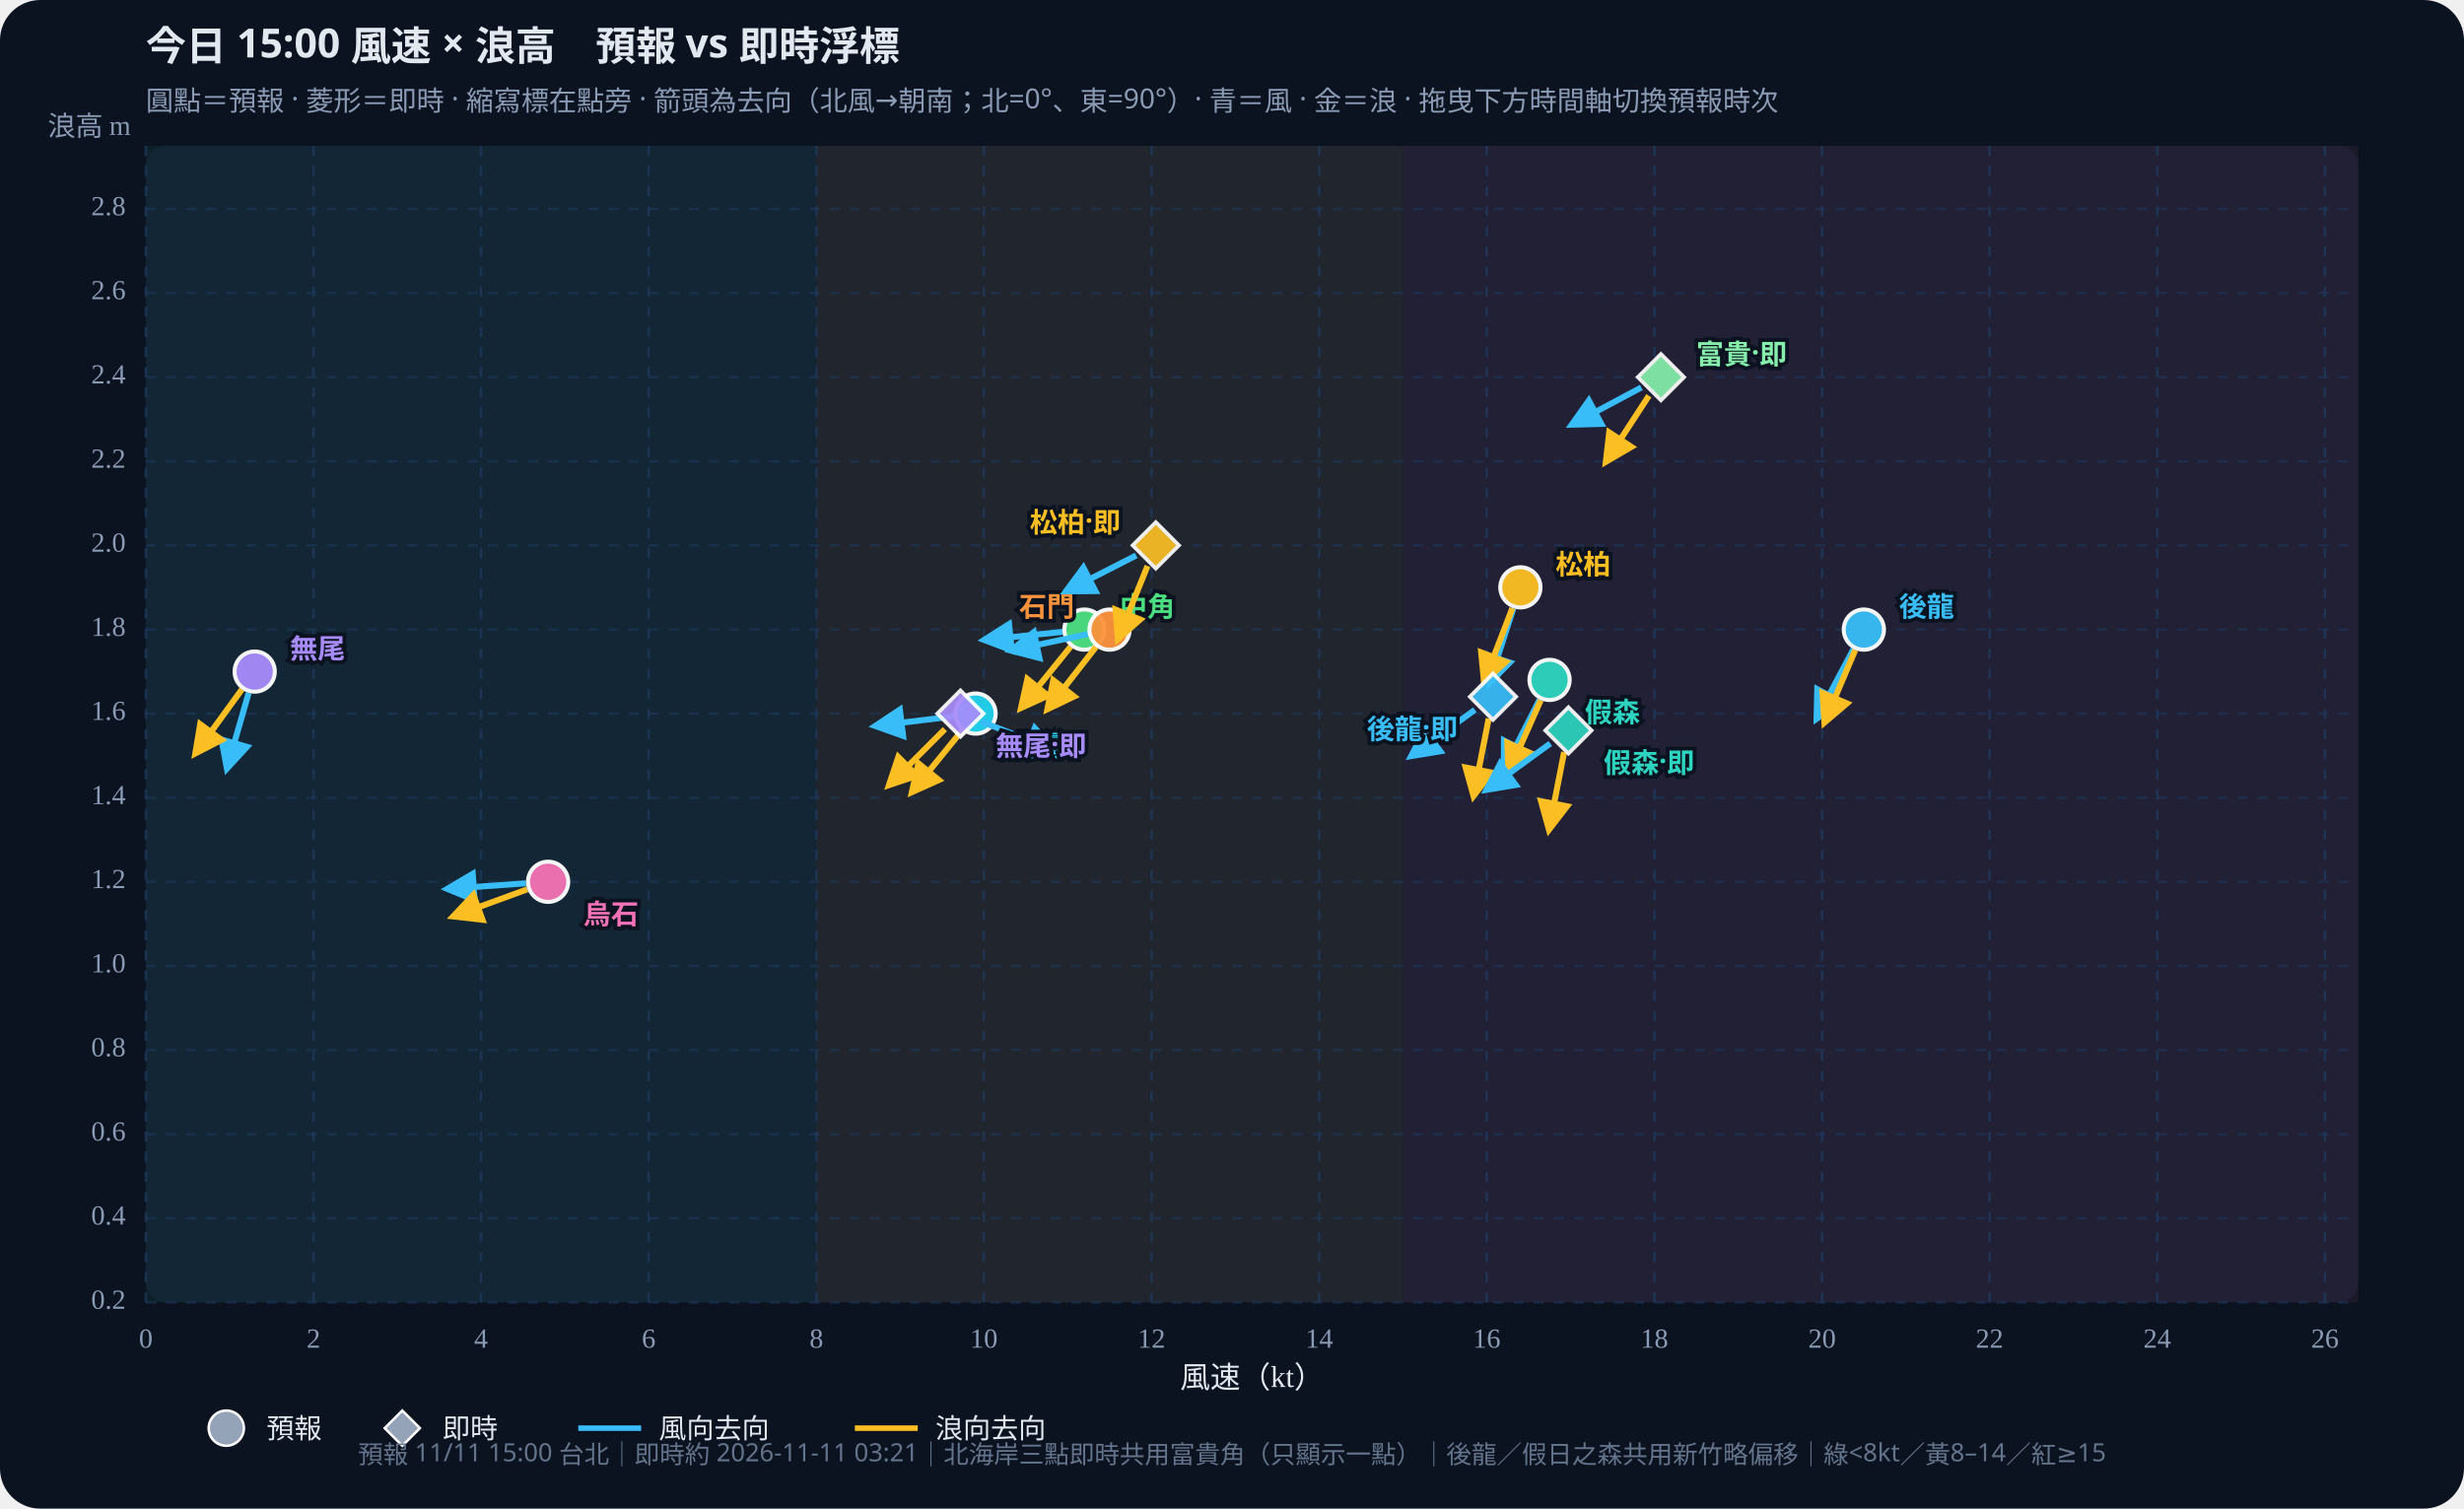
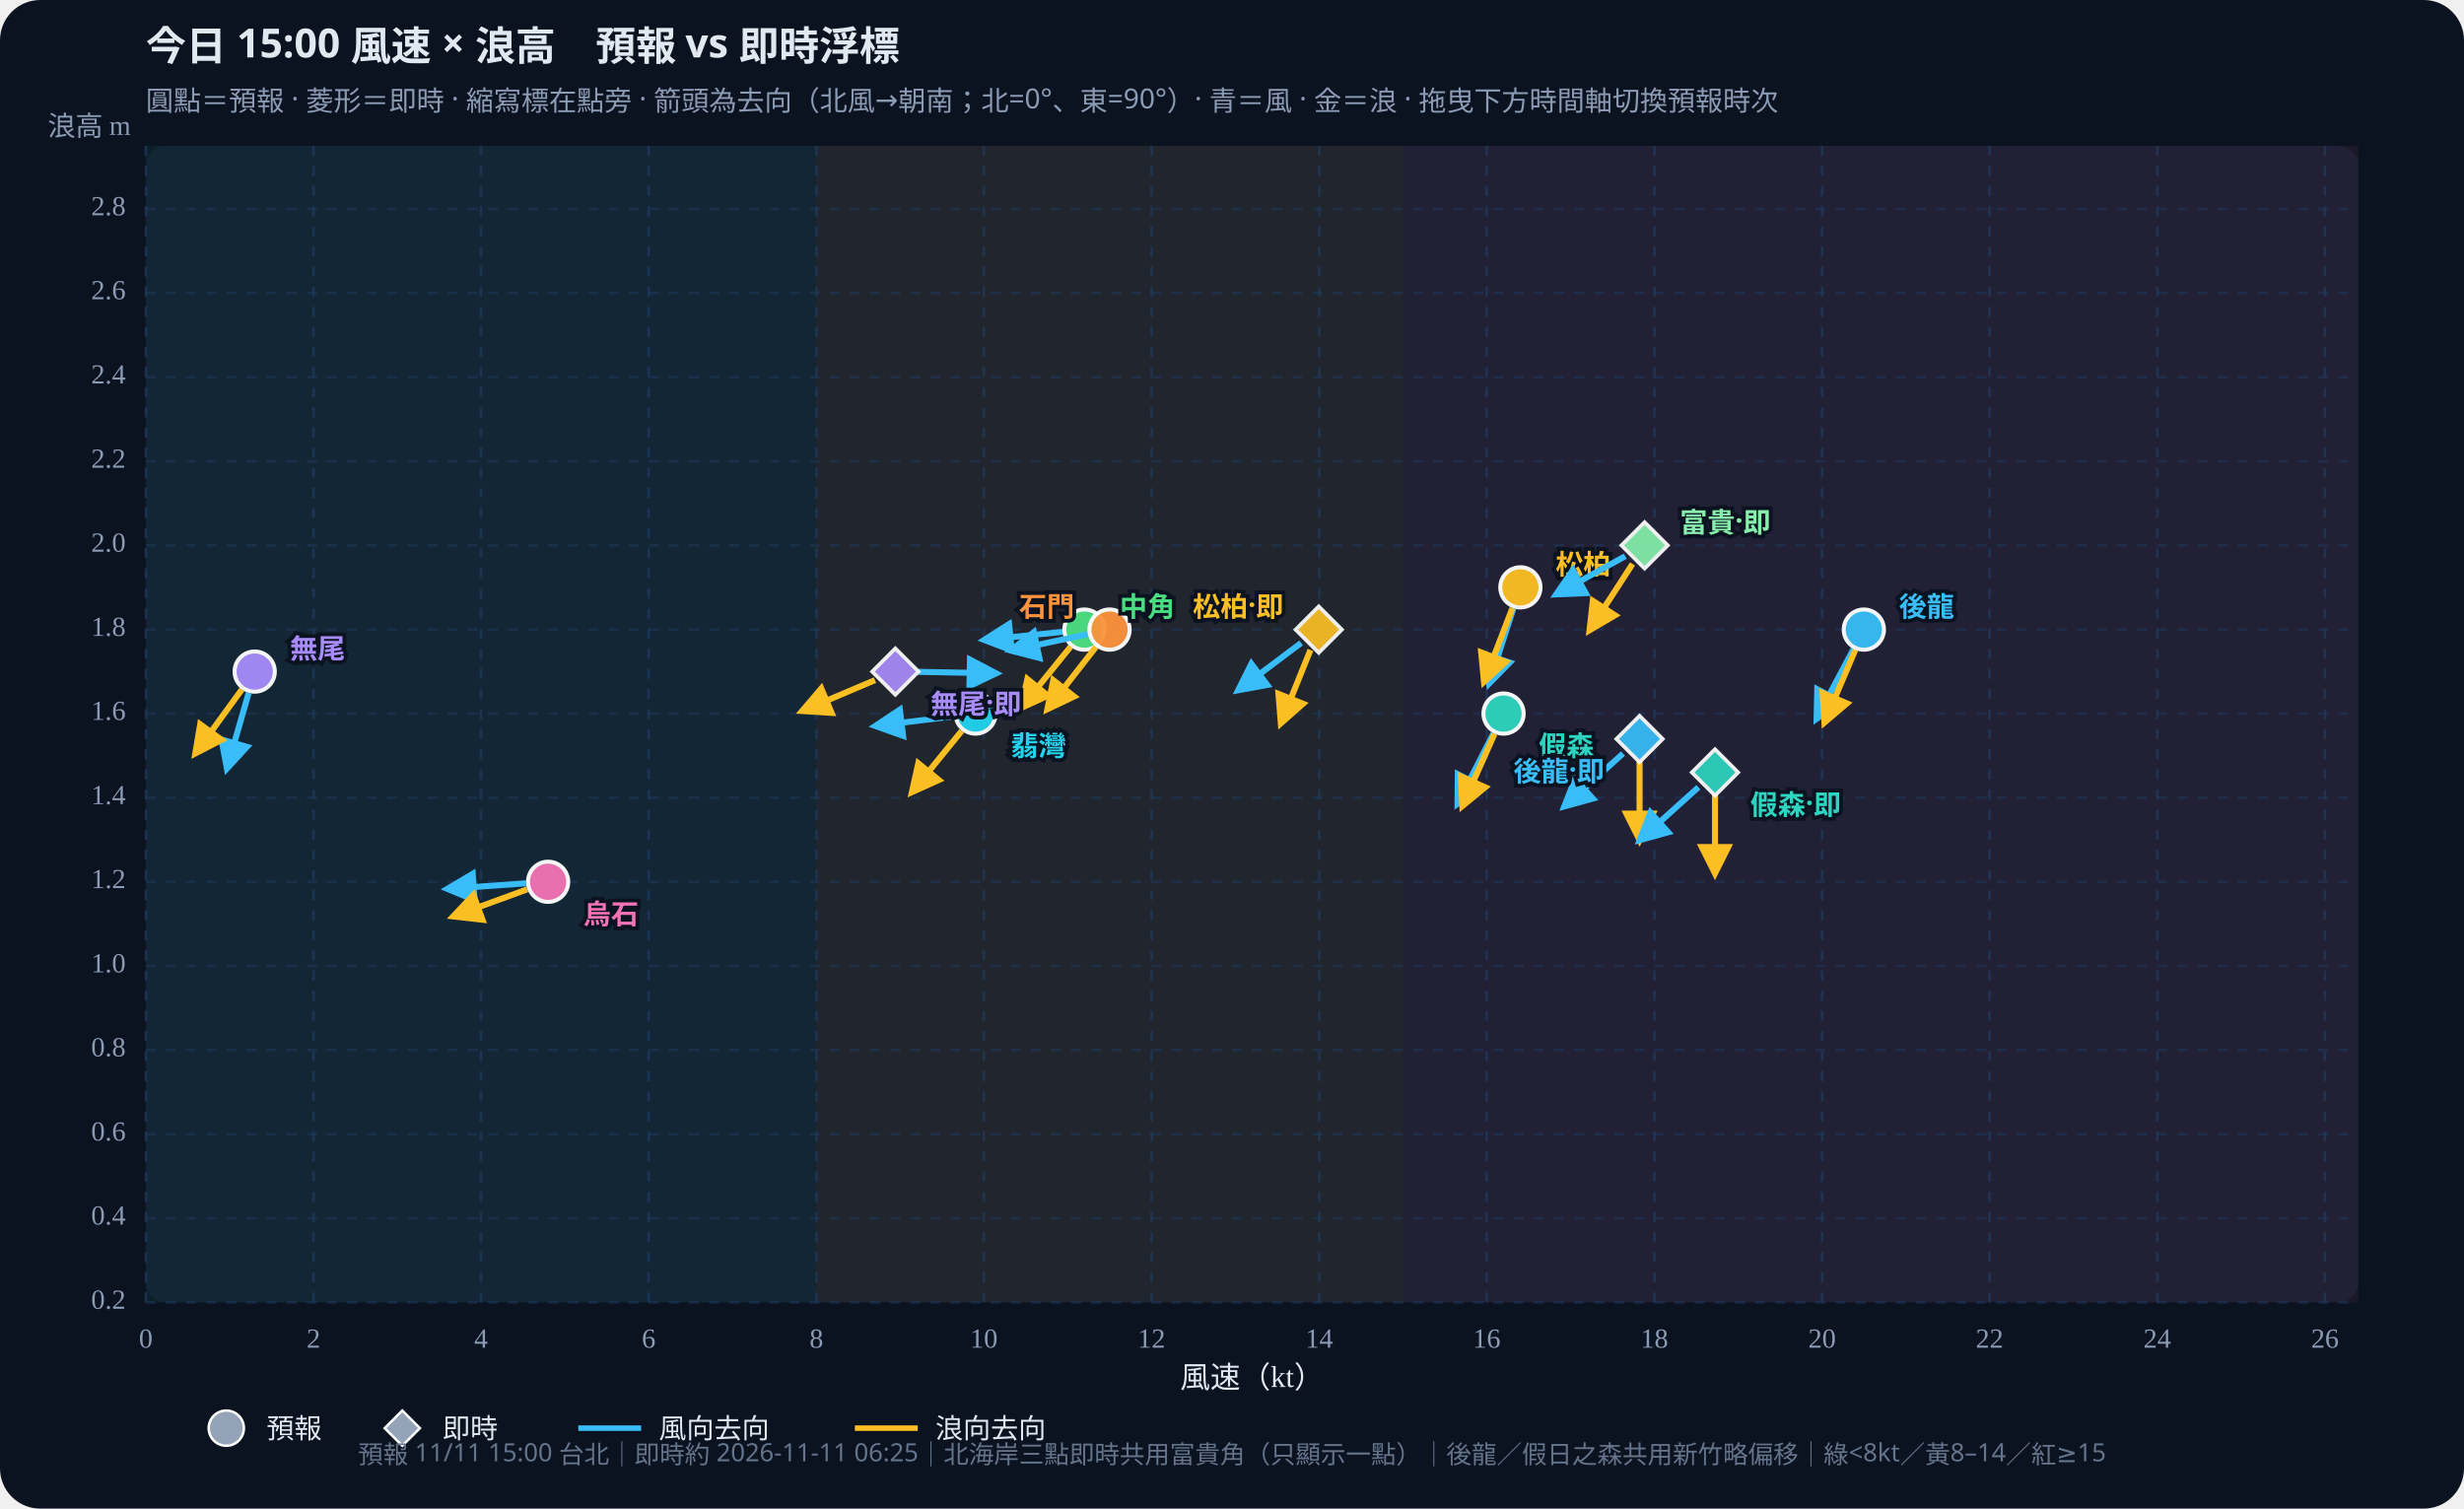
<svg xmlns="http://www.w3.org/2000/svg" id="wws-svg" viewBox="0 0 980 600" role="img" aria-label="風速與浪高散佈圖，可拖曳時間軸切換預報時次" style="width:100%;height:auto;display:block">
  <rect width="980" height="600" fill="#0b1220" rx="16" />
  <rect x="58" y="58" width="880" height="460" fill="#111a2e" rx="8" />
  <rect x="58.0" y="58" width="266.7" height="460" fill="#34d399" opacity="0.07" />
  <rect x="324.7" y="58" width="233.3" height="460" fill="#fbbf24" opacity="0.07" />
  <rect x="558.0" y="58" width="380.0" height="460" fill="#fb7185" opacity="0.07" />
  <defs>
    <marker id="arrow-38bdf8" viewBox="0 0 10 10" refX="8" refY="5" markerWidth="6" markerHeight="6" orient="auto-start-reverse">
      <path d="M0,0 L10,5 L0,10 z" fill="#38bdf8" />
    </marker>
    <marker id="arrow-fbbf24" viewBox="0 0 10 10" refX="8" refY="5" markerWidth="6" markerHeight="6" orient="auto-start-reverse">
      <path d="M0,0 L10,5 L0,10 z" fill="#fbbf24" />
    </marker>
  </defs>
  <text id="wws-title" x="58" y="24" fill="#e2e8f0" font-size="16" font-weight="700" font-family="Noto Sans TC,system-ui,sans-serif">今日 15:00 風速 × 浪高　預報 vs 即時浮標</text>
  <text x="58" y="44" fill="#8b9bb4" font-size="11" font-family="Noto Sans TC,system-ui,sans-serif">圓點＝預報 · 菱形＝即時 · 縮寫標在點旁 · 箭頭為去向（北風→朝南；北=0°、東=90°）· 青＝風 · 金＝浪 · 拖曳下方時間軸切換預報時次</text>
  <line x1="58.0" y1="58" x2="58.0" y2="518" stroke="#1e3a5f" stroke-dasharray="4 4" opacity="0.7" />
  <text x="58.0" y="536" text-anchor="middle" fill="#8b9bb4" font-size="11">0</text>
  <line x1="124.7" y1="58" x2="124.7" y2="518" stroke="#1e3a5f" stroke-dasharray="4 4" opacity="0.7" />
  <text x="124.7" y="536" text-anchor="middle" fill="#8b9bb4" font-size="11">2</text>
  <line x1="191.3" y1="58" x2="191.3" y2="518" stroke="#1e3a5f" stroke-dasharray="4 4" opacity="0.7" />
  <text x="191.3" y="536" text-anchor="middle" fill="#8b9bb4" font-size="11">4</text>
  <line x1="258.0" y1="58" x2="258.0" y2="518" stroke="#1e3a5f" stroke-dasharray="4 4" opacity="0.7" />
  <text x="258.0" y="536" text-anchor="middle" fill="#8b9bb4" font-size="11">6</text>
  <line x1="324.7" y1="58" x2="324.7" y2="518" stroke="#1e3a5f" stroke-dasharray="4 4" opacity="0.7" />
  <text x="324.7" y="536" text-anchor="middle" fill="#8b9bb4" font-size="11">8</text>
  <line x1="391.3" y1="58" x2="391.3" y2="518" stroke="#1e3a5f" stroke-dasharray="4 4" opacity="0.7" />
  <text x="391.3" y="536" text-anchor="middle" fill="#8b9bb4" font-size="11">10</text>
  <line x1="458.0" y1="58" x2="458.0" y2="518" stroke="#1e3a5f" stroke-dasharray="4 4" opacity="0.7" />
  <text x="458.0" y="536" text-anchor="middle" fill="#8b9bb4" font-size="11">12</text>
  <line x1="524.7" y1="58" x2="524.7" y2="518" stroke="#1e3a5f" stroke-dasharray="4 4" opacity="0.7" />
  <text x="524.7" y="536" text-anchor="middle" fill="#8b9bb4" font-size="11">14</text>
  <line x1="591.3" y1="58" x2="591.3" y2="518" stroke="#1e3a5f" stroke-dasharray="4 4" opacity="0.7" />
  <text x="591.3" y="536" text-anchor="middle" fill="#8b9bb4" font-size="11">16</text>
  <line x1="658.0" y1="58" x2="658.0" y2="518" stroke="#1e3a5f" stroke-dasharray="4 4" opacity="0.7" />
  <text x="658.0" y="536" text-anchor="middle" fill="#8b9bb4" font-size="11">18</text>
  <line x1="724.7" y1="58" x2="724.7" y2="518" stroke="#1e3a5f" stroke-dasharray="4 4" opacity="0.7" />
  <text x="724.7" y="536" text-anchor="middle" fill="#8b9bb4" font-size="11">20</text>
  <line x1="791.3" y1="58" x2="791.3" y2="518" stroke="#1e3a5f" stroke-dasharray="4 4" opacity="0.7" />
  <text x="791.3" y="536" text-anchor="middle" fill="#8b9bb4" font-size="11">22</text>
  <line x1="858.0" y1="58" x2="858.0" y2="518" stroke="#1e3a5f" stroke-dasharray="4 4" opacity="0.7" />
  <text x="858.0" y="536" text-anchor="middle" fill="#8b9bb4" font-size="11">24</text>
  <line x1="924.7" y1="58" x2="924.7" y2="518" stroke="#1e3a5f" stroke-dasharray="4 4" opacity="0.7" />
  <text x="924.7" y="536" text-anchor="middle" fill="#8b9bb4" font-size="11">26</text>
  <line x1="58" y1="518.0" x2="938" y2="518.0" stroke="#1e3a5f" stroke-dasharray="4 4" opacity="0.5" />
  <text x="50" y="518.0" text-anchor="end" dominant-baseline="middle" fill="#8b9bb4" font-size="11">0.2</text>
  <line x1="58" y1="484.5" x2="938" y2="484.5" stroke="#1e3a5f" stroke-dasharray="4 4" opacity="0.5" />
  <text x="50" y="484.5" text-anchor="end" dominant-baseline="middle" fill="#8b9bb4" font-size="11">0.4</text>
  <line x1="58" y1="451.1" x2="938" y2="451.1" stroke="#1e3a5f" stroke-dasharray="4 4" opacity="0.5" />
  <text x="50" y="451.1" text-anchor="end" dominant-baseline="middle" fill="#8b9bb4" font-size="11">0.6</text>
  <line x1="58" y1="417.6" x2="938" y2="417.6" stroke="#1e3a5f" stroke-dasharray="4 4" opacity="0.5" />
  <text x="50" y="417.6" text-anchor="end" dominant-baseline="middle" fill="#8b9bb4" font-size="11">0.8</text>
  <line x1="58" y1="384.2" x2="938" y2="384.2" stroke="#1e3a5f" stroke-dasharray="4 4" opacity="0.5" />
  <text x="50" y="384.2" text-anchor="end" dominant-baseline="middle" fill="#8b9bb4" font-size="11">1.0</text>
  <line x1="58" y1="350.7" x2="938" y2="350.7" stroke="#1e3a5f" stroke-dasharray="4 4" opacity="0.5" />
  <text x="50" y="350.7" text-anchor="end" dominant-baseline="middle" fill="#8b9bb4" font-size="11">1.2</text>
  <line x1="58" y1="317.3" x2="938" y2="317.3" stroke="#1e3a5f" stroke-dasharray="4 4" opacity="0.5" />
  <text x="50" y="317.3" text-anchor="end" dominant-baseline="middle" fill="#8b9bb4" font-size="11">1.4</text>
  <line x1="58" y1="283.8" x2="938" y2="283.8" stroke="#1e3a5f" stroke-dasharray="4 4" opacity="0.5" />
  <text x="50" y="283.8" text-anchor="end" dominant-baseline="middle" fill="#8b9bb4" font-size="11">1.6</text>
  <line x1="58" y1="250.4" x2="938" y2="250.4" stroke="#1e3a5f" stroke-dasharray="4 4" opacity="0.5" />
  <text x="50" y="250.4" text-anchor="end" dominant-baseline="middle" fill="#8b9bb4" font-size="11">1.8</text>
  <line x1="58" y1="216.9" x2="938" y2="216.9" stroke="#1e3a5f" stroke-dasharray="4 4" opacity="0.5" />
  <text x="50" y="216.9" text-anchor="end" dominant-baseline="middle" fill="#8b9bb4" font-size="11">2.0</text>
  <line x1="58" y1="183.5" x2="938" y2="183.5" stroke="#1e3a5f" stroke-dasharray="4 4" opacity="0.5" />
  <text x="50" y="183.5" text-anchor="end" dominant-baseline="middle" fill="#8b9bb4" font-size="11">2.2</text>
  <line x1="58" y1="150.0" x2="938" y2="150.0" stroke="#1e3a5f" stroke-dasharray="4 4" opacity="0.5" />
  <text x="50" y="150.0" text-anchor="end" dominant-baseline="middle" fill="#8b9bb4" font-size="11">2.4</text>
  <line x1="58" y1="116.5" x2="938" y2="116.5" stroke="#1e3a5f" stroke-dasharray="4 4" opacity="0.5" />
  <text x="50" y="116.5" text-anchor="end" dominant-baseline="middle" fill="#8b9bb4" font-size="11">2.6</text>
  <line x1="58" y1="83.1" x2="938" y2="83.1" stroke="#1e3a5f" stroke-dasharray="4 4" opacity="0.5" />
  <text x="50" y="83.1" text-anchor="end" dominant-baseline="middle" fill="#8b9bb4" font-size="11">2.8</text>
  <text x="498" y="552" text-anchor="middle" fill="#e2e8f0" font-size="12">風速（kt）</text>
  <text x="52" y="54" text-anchor="end" fill="#8b9bb4" font-size="11">浪高 m</text>
  <g id="wws-forecast-layer">
    <line x1="737.2" y1="258.1" x2="722.6" y2="285.7" stroke="#38bdf8" stroke-width="2.4" marker-end="url(#arrow-38bdf8)" />
    <line x1="737.9" y1="258.5" x2="725.7" y2="287.2" stroke="#fbbf24" stroke-width="2.4" marker-end="url(#arrow-fbbf24)" />
    <circle cx="741.3" cy="250.4" r="8.0" fill="#38bdf8" stroke="#fff" stroke-width="1.6" opacity="0.95" />
-     <line x1="612.3" y1="278.3" x2="598.2" y2="306.1" stroke="#38bdf8" stroke-width="2.4" marker-end="url(#arrow-38bdf8)" />
-     <line x1="612.8" y1="278.5" x2="600.1" y2="307.0" stroke="#fbbf24" stroke-width="2.4" marker-end="url(#arrow-fbbf24)" />
-     <circle cx="616.3" cy="270.4" r="8.0" fill="#2dd4bf" stroke="#fff" stroke-width="1.6" opacity="0.95" />
+     <line x1="594.0" y1="291.7" x2="579.8" y2="319.5" stroke="#38bdf8" stroke-width="2.4" marker-end="url(#arrow-38bdf8)" />
+     <line x1="594.4" y1="291.9" x2="581.7" y2="320.4" stroke="#fbbf24" stroke-width="2.4" marker-end="url(#arrow-fbbf24)" />
+     <circle cx="598.0" cy="283.8" r="8.0" fill="#2dd4bf" stroke="#fff" stroke-width="1.6" opacity="0.95" />
    <line x1="601.9" y1="242.0" x2="592.3" y2="271.7" stroke="#38bdf8" stroke-width="2.4" marker-end="url(#arrow-38bdf8)" />
    <line x1="601.5" y1="241.9" x2="590.3" y2="271.0" stroke="#fbbf24" stroke-width="2.4" marker-end="url(#arrow-fbbf24)" />
    <circle cx="604.7" cy="233.6" r="8.0" fill="#fbbf24" stroke="#fff" stroke-width="1.6" opacity="0.95" />
    <line x1="422.6" y1="251.3" x2="391.6" y2="254.5" stroke="#38bdf8" stroke-width="2.4" marker-end="url(#arrow-38bdf8)" />
    <line x1="425.8" y1="257.2" x2="406.2" y2="281.4" stroke="#fbbf24" stroke-width="2.4" marker-end="url(#arrow-fbbf24)" />
    <circle cx="431.3" cy="250.4" r="8.0" fill="#4ade80" stroke="#fff" stroke-width="1.6" opacity="0.95" />
    <line x1="379.3" y1="284.9" x2="348.3" y2="288.7" stroke="#38bdf8" stroke-width="2.4" marker-end="url(#arrow-38bdf8)" />
    <line x1="382.5" y1="290.7" x2="362.8" y2="314.9" stroke="#fbbf24" stroke-width="2.4" marker-end="url(#arrow-fbbf24)" />
    <circle cx="388.0" cy="283.8" r="8.0" fill="#22d3ee" stroke="#fff" stroke-width="1.6" opacity="0.95" />
    <line x1="432.7" y1="252.2" x2="402.2" y2="258.7" stroke="#38bdf8" stroke-width="2.4" marker-end="url(#arrow-38bdf8)" />
    <line x1="435.9" y1="257.3" x2="416.7" y2="281.9" stroke="#fbbf24" stroke-width="2.4" marker-end="url(#arrow-fbbf24)" />
    <circle cx="441.3" cy="250.4" r="8.0" fill="#fb923c" stroke="#fff" stroke-width="1.6" opacity="0.95" />
    <line x1="98.9" y1="275.6" x2="90.3" y2="305.5" stroke="#38bdf8" stroke-width="2.4" marker-end="url(#arrow-38bdf8)" />
    <line x1="96.2" y1="274.2" x2="77.8" y2="299.5" stroke="#fbbf24" stroke-width="2.4" marker-end="url(#arrow-fbbf24)" />
    <circle cx="101.3" cy="267.1" r="8.0" fill="#a78bfa" stroke="#fff" stroke-width="1.6" opacity="0.95" />
    <line x1="209.2" y1="351.3" x2="178.1" y2="353.5" stroke="#38bdf8" stroke-width="2.4" marker-end="url(#arrow-38bdf8)" />
    <line x1="209.7" y1="353.7" x2="180.4" y2="364.4" stroke="#fbbf24" stroke-width="2.4" marker-end="url(#arrow-fbbf24)" />
    <circle cx="218.0" cy="350.7" r="8.0" fill="#f472b6" stroke="#fff" stroke-width="1.6" opacity="0.95" />
    <text x="755.3" y="240.4" text-anchor="start" dominant-baseline="central" fill="#38bdf8" font-size="11" font-weight="700" font-family="Noto Sans TC,system-ui,sans-serif" stroke="#0b1220" stroke-width="3" paint-order="stroke">後龍</text>
-     <text x="630.3" y="282.4" text-anchor="start" dominant-baseline="central" fill="#2dd4bf" font-size="11" font-weight="700" font-family="Noto Sans TC,system-ui,sans-serif" stroke="#0b1220" stroke-width="3" paint-order="stroke">假森</text>
+     <text x="612.0" y="295.8" text-anchor="start" dominant-baseline="central" fill="#2dd4bf" font-size="11" font-weight="700" font-family="Noto Sans TC,system-ui,sans-serif" stroke="#0b1220" stroke-width="3" paint-order="stroke">假森</text>
    <text x="618.7" y="223.6" text-anchor="start" dominant-baseline="central" fill="#fbbf24" font-size="11" font-weight="700" font-family="Noto Sans TC,system-ui,sans-serif" stroke="#0b1220" stroke-width="3" paint-order="stroke">松柏</text>
    <text x="445.3" y="240.4" text-anchor="start" dominant-baseline="central" fill="#4ade80" font-size="11" font-weight="700" font-family="Noto Sans TC,system-ui,sans-serif" stroke="#0b1220" stroke-width="3" paint-order="stroke">中角</text>
    <text x="402.0" y="295.8" text-anchor="start" dominant-baseline="central" fill="#22d3ee" font-size="11" font-weight="700" font-family="Noto Sans TC,system-ui,sans-serif" stroke="#0b1220" stroke-width="3" paint-order="stroke">翡灣</text>
    <text x="427.3" y="240.4" text-anchor="end" dominant-baseline="central" fill="#fb923c" font-size="11" font-weight="700" font-family="Noto Sans TC,system-ui,sans-serif" stroke="#0b1220" stroke-width="3" paint-order="stroke">石門</text>
    <text x="115.3" y="257.1" text-anchor="start" dominant-baseline="central" fill="#a78bfa" font-size="11" font-weight="700" font-family="Noto Sans TC,system-ui,sans-serif" stroke="#0b1220" stroke-width="3" paint-order="stroke">無尾</text>
    <text x="232.0" y="362.7" text-anchor="start" dominant-baseline="central" fill="#f472b6" font-size="11" font-weight="700" font-family="Noto Sans TC,system-ui,sans-serif" stroke="#0b1220" stroke-width="3" paint-order="stroke">烏石</text>
  </g>
  <g id="wws-live-layer">
-     <line x1="586.6" y1="282.3" x2="561.4" y2="300.6" stroke="#38bdf8" stroke-width="2.4" marker-end="url(#arrow-38bdf8)" />
-     <line x1="592.1" y1="285.8" x2="586.1" y2="316.4" stroke="#fbbf24" stroke-width="2.4" marker-end="url(#arrow-fbbf24)" />
-     <polygon points="593.8,267.9 603.0,277.1 593.8,286.3 584.6,277.1" fill="#38bdf8" stroke="#fff" stroke-width="1.5" opacity="0.92" />
-     <line x1="616.6" y1="295.7" x2="591.4" y2="314.0" stroke="#38bdf8" stroke-width="2.4" marker-end="url(#arrow-38bdf8)" />
-     <line x1="622.1" y1="299.1" x2="616.1" y2="329.8" stroke="#fbbf24" stroke-width="2.4" marker-end="url(#arrow-fbbf24)" />
-     <polygon points="623.8,281.3 633.0,290.5 623.8,299.7 614.6,290.5" fill="#2dd4bf" stroke="#fff" stroke-width="1.5" opacity="0.92" />
-     <line x1="451.9" y1="220.9" x2="424.1" y2="235.1" stroke="#38bdf8" stroke-width="2.4" marker-end="url(#arrow-38bdf8)" />
-     <line x1="456.4" y1="225.1" x2="444.7" y2="254.0" stroke="#fbbf24" stroke-width="2.4" marker-end="url(#arrow-fbbf24)" />
-     <polygon points="459.7,207.7 468.9,216.9 459.7,226.1 450.5,216.9" fill="#fbbf24" stroke="#fff" stroke-width="1.5" opacity="0.92" />
-     <line x1="652.8" y1="154.1" x2="625.3" y2="168.8" stroke="#38bdf8" stroke-width="2.4" marker-end="url(#arrow-38bdf8)" />
-     <line x1="655.8" y1="157.4" x2="638.8" y2="183.5" stroke="#fbbf24" stroke-width="2.4" marker-end="url(#arrow-fbbf24)" />
-     <polygon points="660.6,140.8 669.8,150.0 660.6,159.2 651.4,150.0" fill="#86efac" stroke="#fff" stroke-width="1.5" opacity="0.92" />
-     <line x1="390.2" y1="287.0" x2="419.3" y2="298.2" stroke="#38bdf8" stroke-width="2.4" marker-end="url(#arrow-38bdf8)" />
-     <line x1="375.8" y1="290.0" x2="353.7" y2="312.1" stroke="#fbbf24" stroke-width="2.4" marker-end="url(#arrow-fbbf24)" />
-     <polygon points="382.0,274.6 391.2,283.8 382.0,293.0 372.8,283.8" fill="#a78bfa" stroke="#fff" stroke-width="1.5" opacity="0.92" />
-     <text x="579.8" y="289.1" text-anchor="end" dominant-baseline="central" fill="#38bdf8" font-size="11" font-weight="700" font-family="Noto Sans TC,system-ui,sans-serif" stroke="#0b1220" stroke-width="3" paint-order="stroke">後龍·即</text>
-     <text x="637.8" y="302.5" text-anchor="start" dominant-baseline="central" fill="#2dd4bf" font-size="11" font-weight="700" font-family="Noto Sans TC,system-ui,sans-serif" stroke="#0b1220" stroke-width="3" paint-order="stroke">假森·即</text>
-     <text x="445.7" y="206.9" text-anchor="end" dominant-baseline="central" fill="#fbbf24" font-size="11" font-weight="700" font-family="Noto Sans TC,system-ui,sans-serif" stroke="#0b1220" stroke-width="3" paint-order="stroke">松柏·即</text>
-     <text x="674.6" y="140.0" text-anchor="start" dominant-baseline="central" fill="#86efac" font-size="11" font-weight="700" font-family="Noto Sans TC,system-ui,sans-serif" stroke="#0b1220" stroke-width="3" paint-order="stroke">富貴·即</text>
-     <text x="396.0" y="295.8" text-anchor="start" dominant-baseline="central" fill="#a78bfa" font-size="11" font-weight="700" font-family="Noto Sans TC,system-ui,sans-serif" stroke="#0b1220" stroke-width="3" paint-order="stroke">無尾·即</text>
+     <line x1="645.5" y1="299.7" x2="622.3" y2="320.6" stroke="#38bdf8" stroke-width="2.4" marker-end="url(#arrow-38bdf8)" />
+     <line x1="652.1" y1="302.7" x2="652.1" y2="333.9" stroke="#fbbf24" stroke-width="2.4" marker-end="url(#arrow-fbbf24)" />
+     <polygon points="652.1,284.7 661.3,293.9 652.1,303.1 642.9,293.9" fill="#38bdf8" stroke="#fff" stroke-width="1.5" opacity="0.92" />
+     <line x1="675.5" y1="313.1" x2="652.3" y2="334.0" stroke="#38bdf8" stroke-width="2.4" marker-end="url(#arrow-38bdf8)" />
+     <line x1="682.1" y1="316.0" x2="682.1" y2="347.2" stroke="#fbbf24" stroke-width="2.4" marker-end="url(#arrow-fbbf24)" />
+     <polygon points="682.1,298.0 691.3,307.2 682.1,316.4 672.9,307.2" fill="#2dd4bf" stroke="#fff" stroke-width="1.5" opacity="0.92" />
+     <line x1="517.5" y1="255.7" x2="492.6" y2="274.4" stroke="#38bdf8" stroke-width="2.4" marker-end="url(#arrow-38bdf8)" />
+     <line x1="521.2" y1="258.5" x2="509.5" y2="287.5" stroke="#fbbf24" stroke-width="2.4" marker-end="url(#arrow-fbbf24)" />
+     <polygon points="524.5,241.2 533.7,250.4 524.5,259.6 515.3,250.4" fill="#fbbf24" stroke="#fff" stroke-width="1.5" opacity="0.92" />
+     <line x1="646.4" y1="221.2" x2="619.1" y2="236.3" stroke="#38bdf8" stroke-width="2.4" marker-end="url(#arrow-38bdf8)" />
+     <line x1="649.3" y1="224.3" x2="632.3" y2="250.5" stroke="#fbbf24" stroke-width="2.4" marker-end="url(#arrow-fbbf24)" />
+     <polygon points="654.1,207.7 663.3,216.9 654.1,226.1 644.9,216.9" fill="#86efac" stroke="#fff" stroke-width="1.5" opacity="0.92" />
+     <line x1="364.9" y1="267.2" x2="396.0" y2="267.8" stroke="#38bdf8" stroke-width="2.4" marker-end="url(#arrow-38bdf8)" />
+     <line x1="348.0" y1="270.5" x2="319.2" y2="282.7" stroke="#fbbf24" stroke-width="2.4" marker-end="url(#arrow-fbbf24)" />
+     <polygon points="356.1,257.9 365.3,267.1 356.1,276.3 346.9,267.1" fill="#a78bfa" stroke="#fff" stroke-width="1.5" opacity="0.92" />
+     <text x="638.1" y="305.9" text-anchor="end" dominant-baseline="central" fill="#38bdf8" font-size="11" font-weight="700" font-family="Noto Sans TC,system-ui,sans-serif" stroke="#0b1220" stroke-width="3" paint-order="stroke">後龍·即</text>
+     <text x="696.1" y="319.2" text-anchor="start" dominant-baseline="central" fill="#2dd4bf" font-size="11" font-weight="700" font-family="Noto Sans TC,system-ui,sans-serif" stroke="#0b1220" stroke-width="3" paint-order="stroke">假森·即</text>
+     <text x="510.5" y="240.4" text-anchor="end" dominant-baseline="central" fill="#fbbf24" font-size="11" font-weight="700" font-family="Noto Sans TC,system-ui,sans-serif" stroke="#0b1220" stroke-width="3" paint-order="stroke">松柏·即</text>
+     <text x="668.1" y="206.9" text-anchor="start" dominant-baseline="central" fill="#86efac" font-size="11" font-weight="700" font-family="Noto Sans TC,system-ui,sans-serif" stroke="#0b1220" stroke-width="3" paint-order="stroke">富貴·即</text>
+     <text x="370.1" y="279.1" text-anchor="start" dominant-baseline="central" fill="#a78bfa" font-size="11" font-weight="700" font-family="Noto Sans TC,system-ui,sans-serif" stroke="#0b1220" stroke-width="3" paint-order="stroke">無尾·即</text>
  </g>
  <circle cx="90" cy="568" r="7" fill="#94a3b8" stroke="#fff" />
  <text x="106" y="572" fill="#e2e8f0" font-size="11" font-family="Noto Sans TC,system-ui,sans-serif">預報</text>
  <polygon points="160,561 167,568 160,575 153,568" fill="#94a3b8" stroke="#fff" />
  <text x="176" y="572" fill="#e2e8f0" font-size="11" font-family="Noto Sans TC,system-ui,sans-serif">即時</text>
  <line x1="230" y1="568" x2="255" y2="568" stroke="#38bdf8" stroke-width="2.2" />
  <text x="262" y="572" fill="#e2e8f0" font-size="11" font-family="Noto Sans TC,system-ui,sans-serif">風向去向</text>
  <line x1="340" y1="568" x2="365" y2="568" stroke="#fbbf24" stroke-width="2.2" />
  <text x="372" y="572" fill="#e2e8f0" font-size="11" font-family="Noto Sans TC,system-ui,sans-serif">浪向去向</text>
-   <text id="wws-foot" x="490" y="582" text-anchor="middle" fill="#64748b" font-size="10" font-family="Noto Sans TC,system-ui,sans-serif">預報 11/11 15:00 台北｜即時約 2026-11-11 03:21｜北海岸三點即時共用富貴角（只顯示一點）｜後龍／假日之森共用新竹略偏移｜綠&lt;8kt／黃8–14／紅≥15</text>
+   <text id="wws-foot" x="490" y="582" text-anchor="middle" fill="#64748b" font-size="10" font-family="Noto Sans TC,system-ui,sans-serif">預報 11/11 15:00 台北｜即時約 2026-11-11 06:25｜北海岸三點即時共用富貴角（只顯示一點）｜後龍／假日之森共用新竹略偏移｜綠&lt;8kt／黃8–14／紅≥15</text>
</svg>
